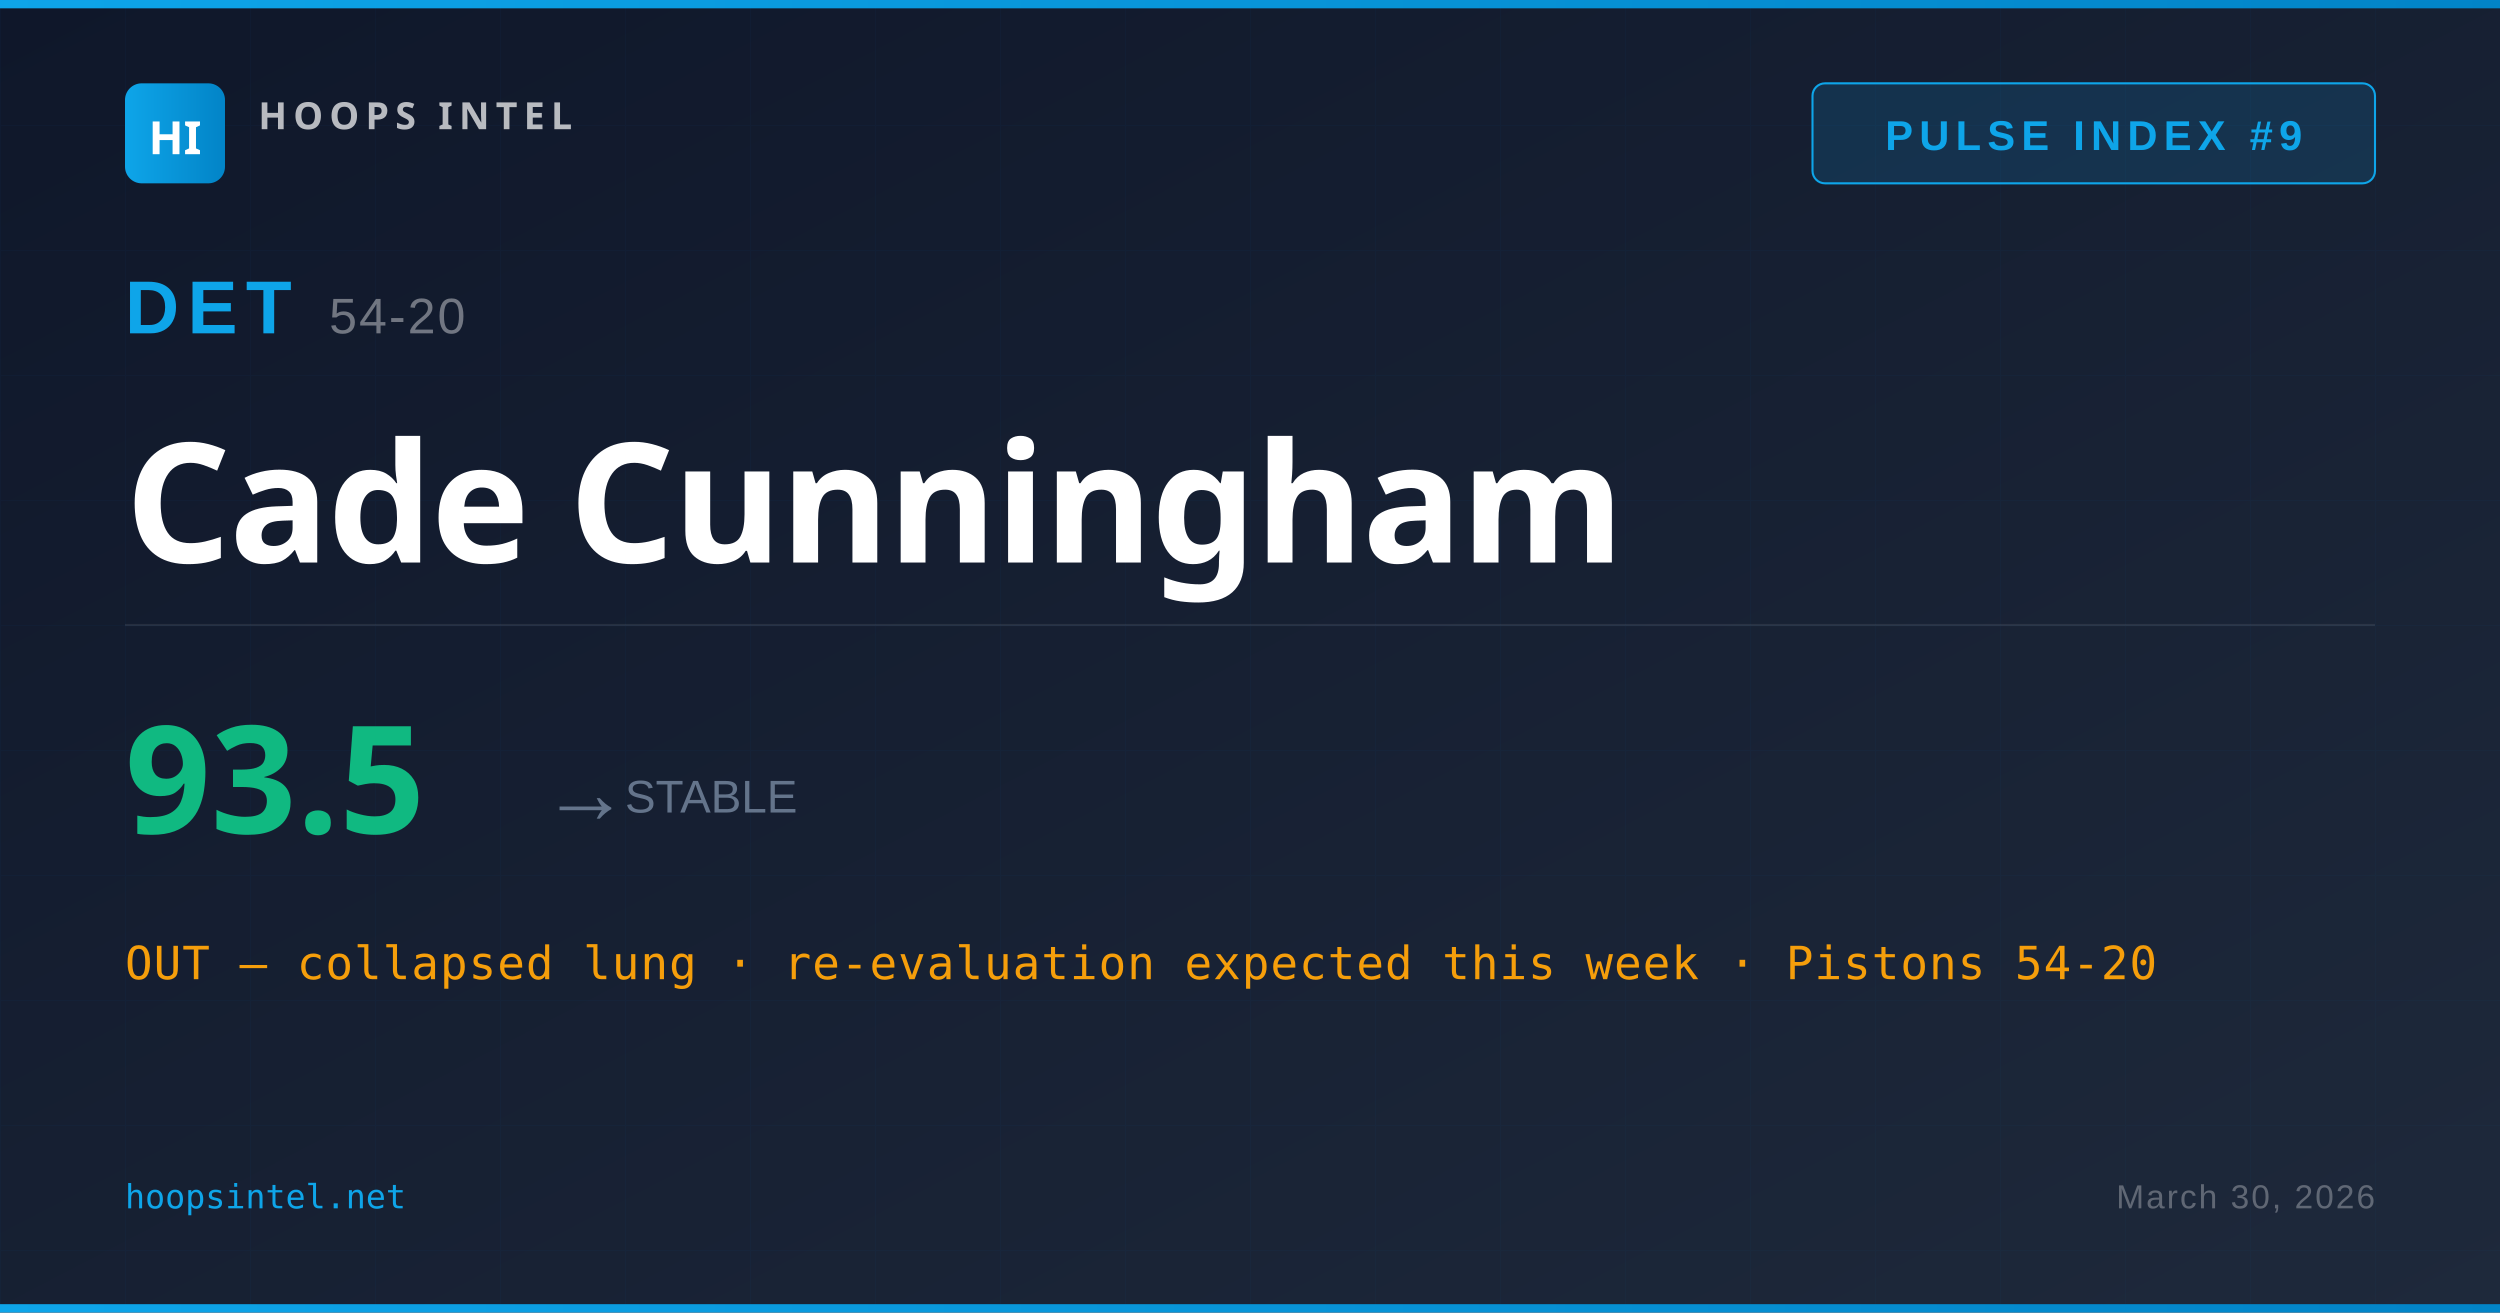
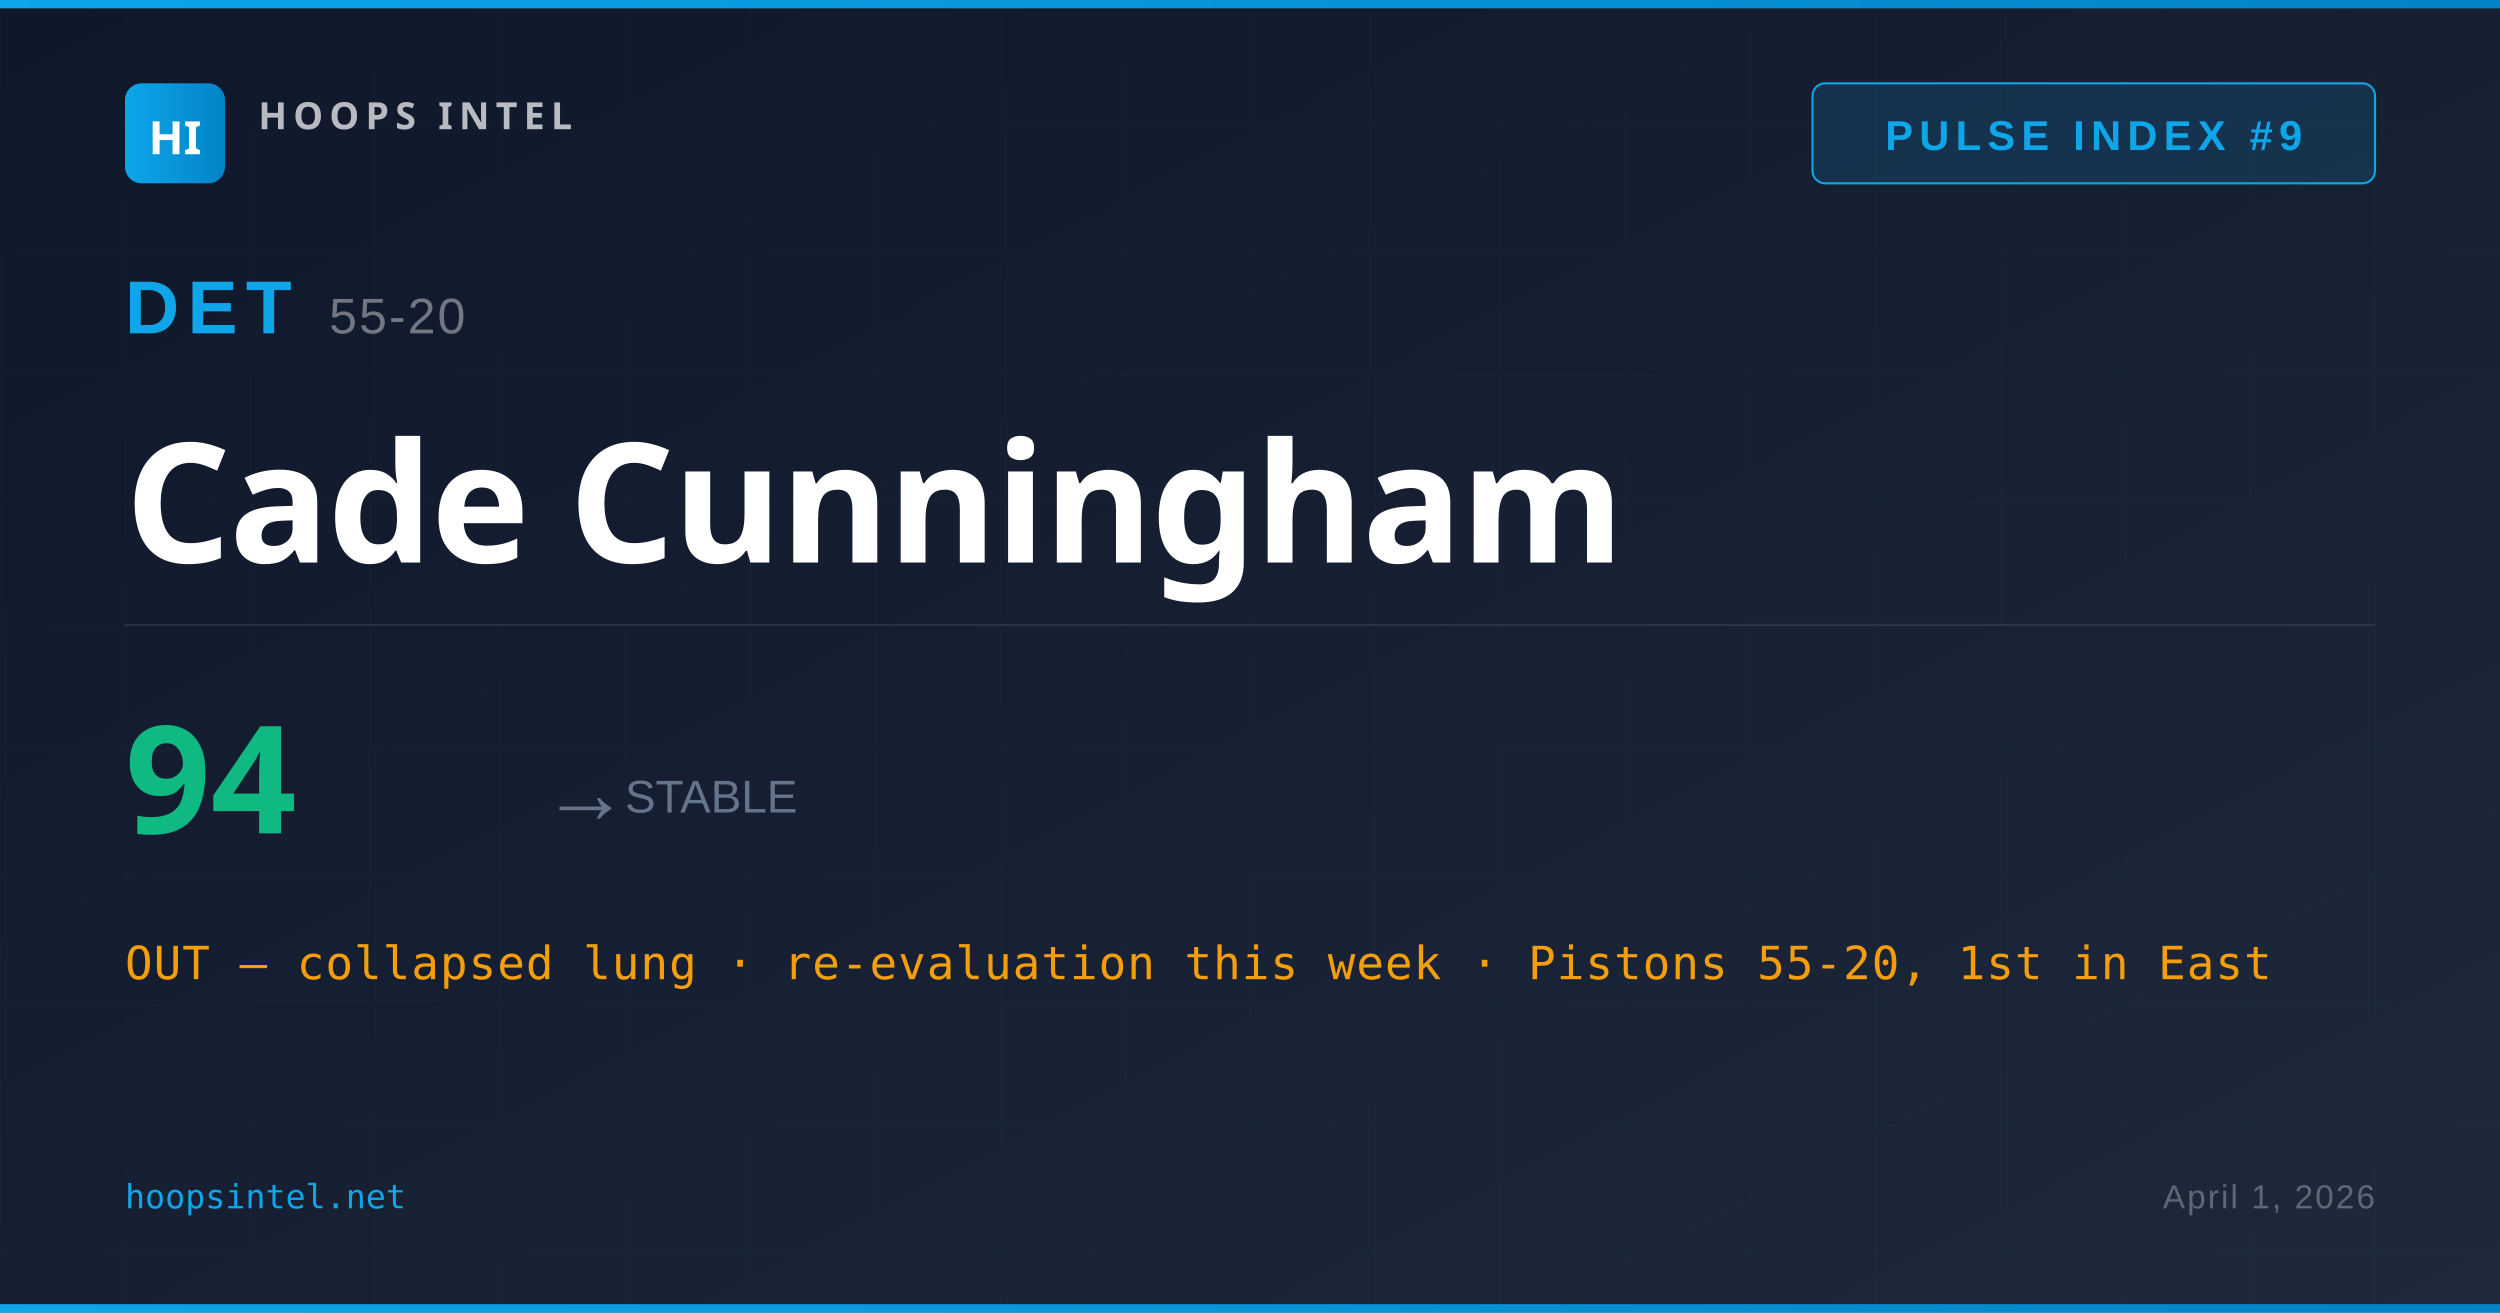
<svg xmlns="http://www.w3.org/2000/svg" width="1200" height="630" viewBox="0 0 1200 630">
  <defs>
    <linearGradient id="bg" x1="0%" y1="0%" x2="100%" y2="100%">
      <stop offset="0%" stop-color="#0f172a" />
      <stop offset="100%" stop-color="#1e293b" />
    </linearGradient>
    <linearGradient id="accent" x1="0%" y1="0%" x2="100%" y2="0%">
      <stop offset="0%" stop-color="#0EA5E9" />
      <stop offset="100%" stop-color="#0284C7" />
    </linearGradient>
  </defs>
  <rect width="1200" height="630" fill="url(#bg)" />
  <rect x="0" y="0" width="1200" height="4" fill="url(#accent)" />
  <defs>
    <pattern id="grid" width="60" height="60" patternUnits="userSpaceOnUse">
      <path d="M 60 0 L 0 0 0 60" fill="none" stroke="rgba(14,165,233,0.03)" stroke-width="1" />
    </pattern>
  </defs>
  <rect width="1200" height="630" fill="url(#grid)" />
  <rect x="60" y="40" width="48" height="48" rx="8" fill="url(#accent)" />
  <text x="84" y="74" font-family="Arial Black, sans-serif" font-size="22" fill="white" text-anchor="middle" font-weight="900">HI</text>
  <text x="124" y="62" font-family="Arial Black, sans-serif" font-size="18" fill="rgba(255,255,255,0.7)" font-weight="700" letter-spacing="3">HOOPS INTEL</text>
  <rect x="870" y="40" width="270" height="48" rx="6" fill="rgba(14,165,233,0.15)" stroke="#0EA5E9" stroke-width="1" />
  <text x="1005" y="72" font-family="Arial, sans-serif" font-size="20" font-weight="700" fill="#0EA5E9" text-anchor="middle" letter-spacing="3">PULSE INDEX #9</text>
  <text x="60" y="160" font-family="Arial, sans-serif" font-size="36" font-weight="700" fill="#0EA5E9" letter-spacing="4">DET</text>
-   <text x="158" y="160" font-family="Arial, sans-serif" font-size="24" fill="rgba(255,255,255,0.4)" letter-spacing="1">54-20</text>
+   <text x="158" y="160" font-family="Arial, sans-serif" font-size="24" fill="rgba(255,255,255,0.4)" letter-spacing="1">55-20</text>
  <text x="60" y="270" font-family="Arial Black, sans-serif" font-size="80" font-weight="900" fill="#FFFFFF" letter-spacing="-1">Cade Cunningham</text>
  <line x1="60" y1="300" x2="1140" y2="300" stroke="rgba(255,255,255,0.08)" stroke-width="1" />
-   <text x="60" y="400" font-family="Arial Black, sans-serif" font-size="72" font-weight="900" fill="#10B981">93.5</text>
+   <text x="60" y="400" font-family="Arial Black, sans-serif" font-size="72" font-weight="900" fill="#10B981">94</text>
  <text x="260" y="395" font-family="Arial, sans-serif" font-size="42" fill="#64748B">→</text>
  <text x="300" y="390" font-family="Arial, sans-serif" font-size="22" fill="#64748B">STABLE</text>
-   <text x="60" y="470" font-family="monospace" font-size="22" fill="#F59E0B" letter-spacing="0.5">OUT — collapsed lung · re-evaluation expected this week · Pistons 54-20</text>
-   <text x="1140" y="580" font-family="Arial, sans-serif" font-size="16" fill="rgba(255,255,255,0.3)" text-anchor="end" letter-spacing="1">March 30, 2026</text>
+   <text x="60" y="470" font-family="monospace" font-size="22" fill="#F59E0B" letter-spacing="0.5">OUT — collapsed lung · re-evaluation this week · Pistons 55-20, 1st in East</text>
+   <text x="1140" y="580" font-family="Arial, sans-serif" font-size="16" fill="rgba(255,255,255,0.3)" text-anchor="end" letter-spacing="1">April 1, 2026</text>
  <text x="60" y="580" font-family="monospace" font-size="16" fill="#0EA5E9">hoopsintel.net</text>
  <rect x="0" y="626" width="1200" height="4" fill="url(#accent)" />
</svg>
